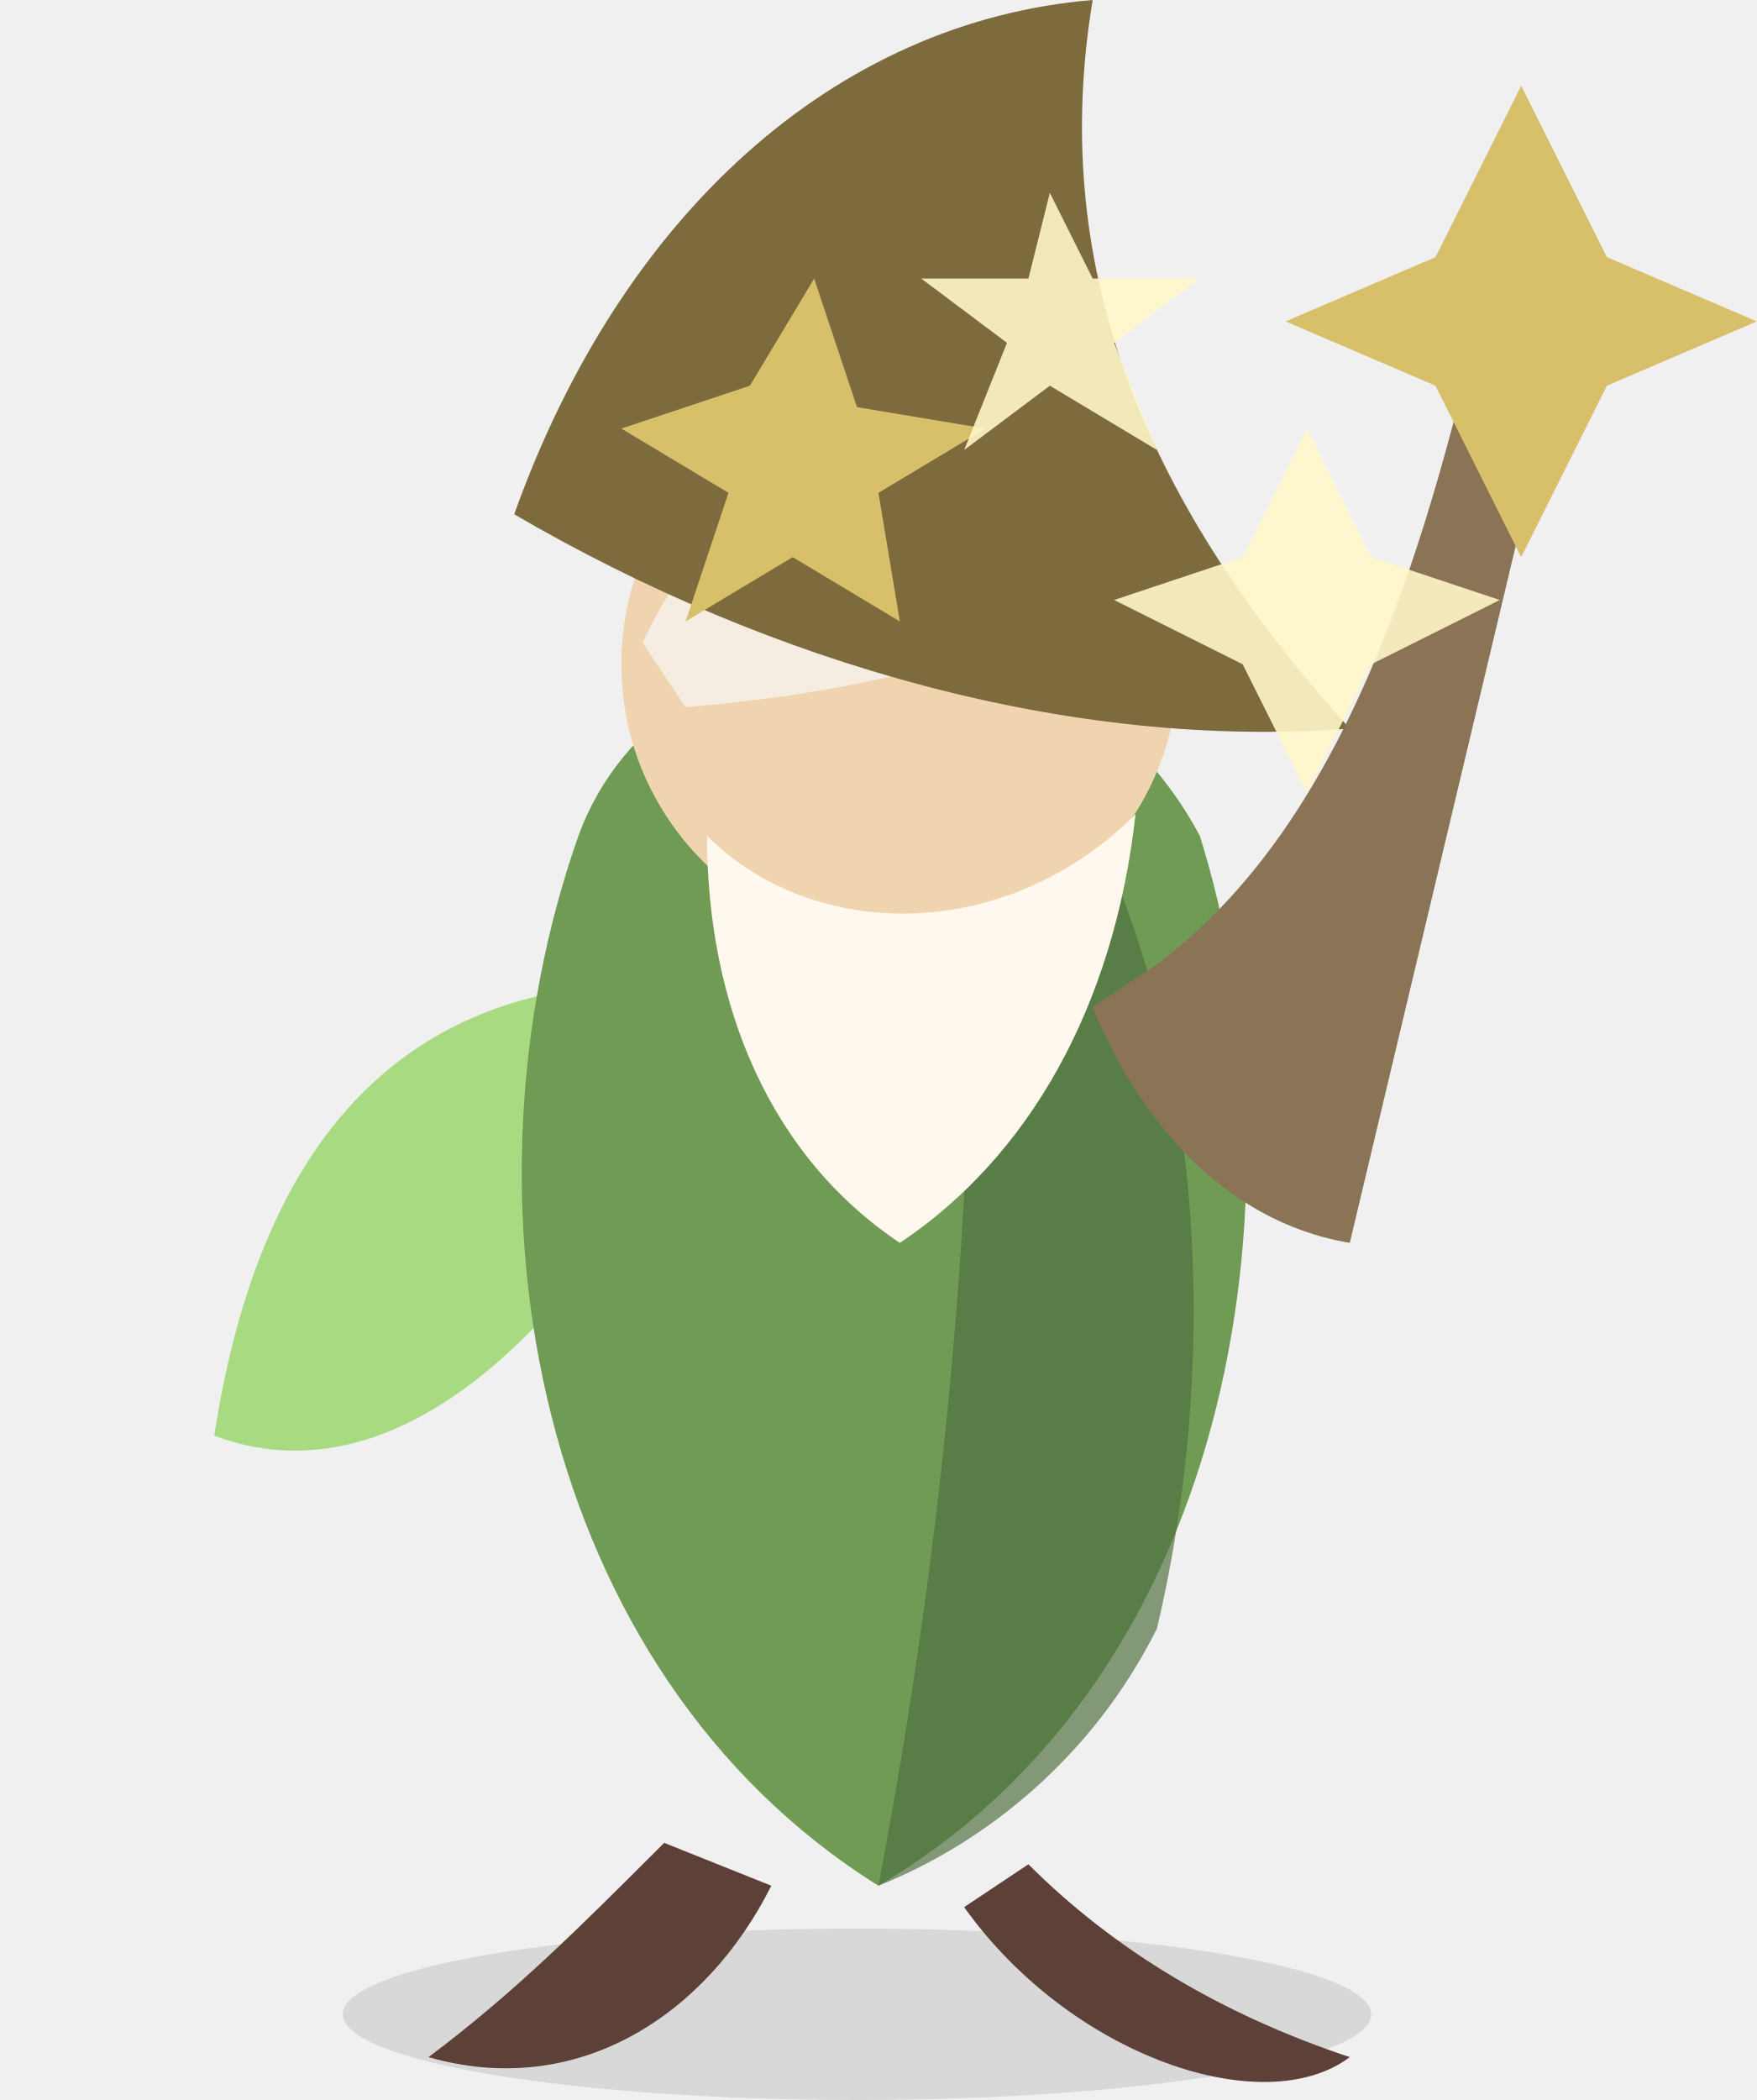
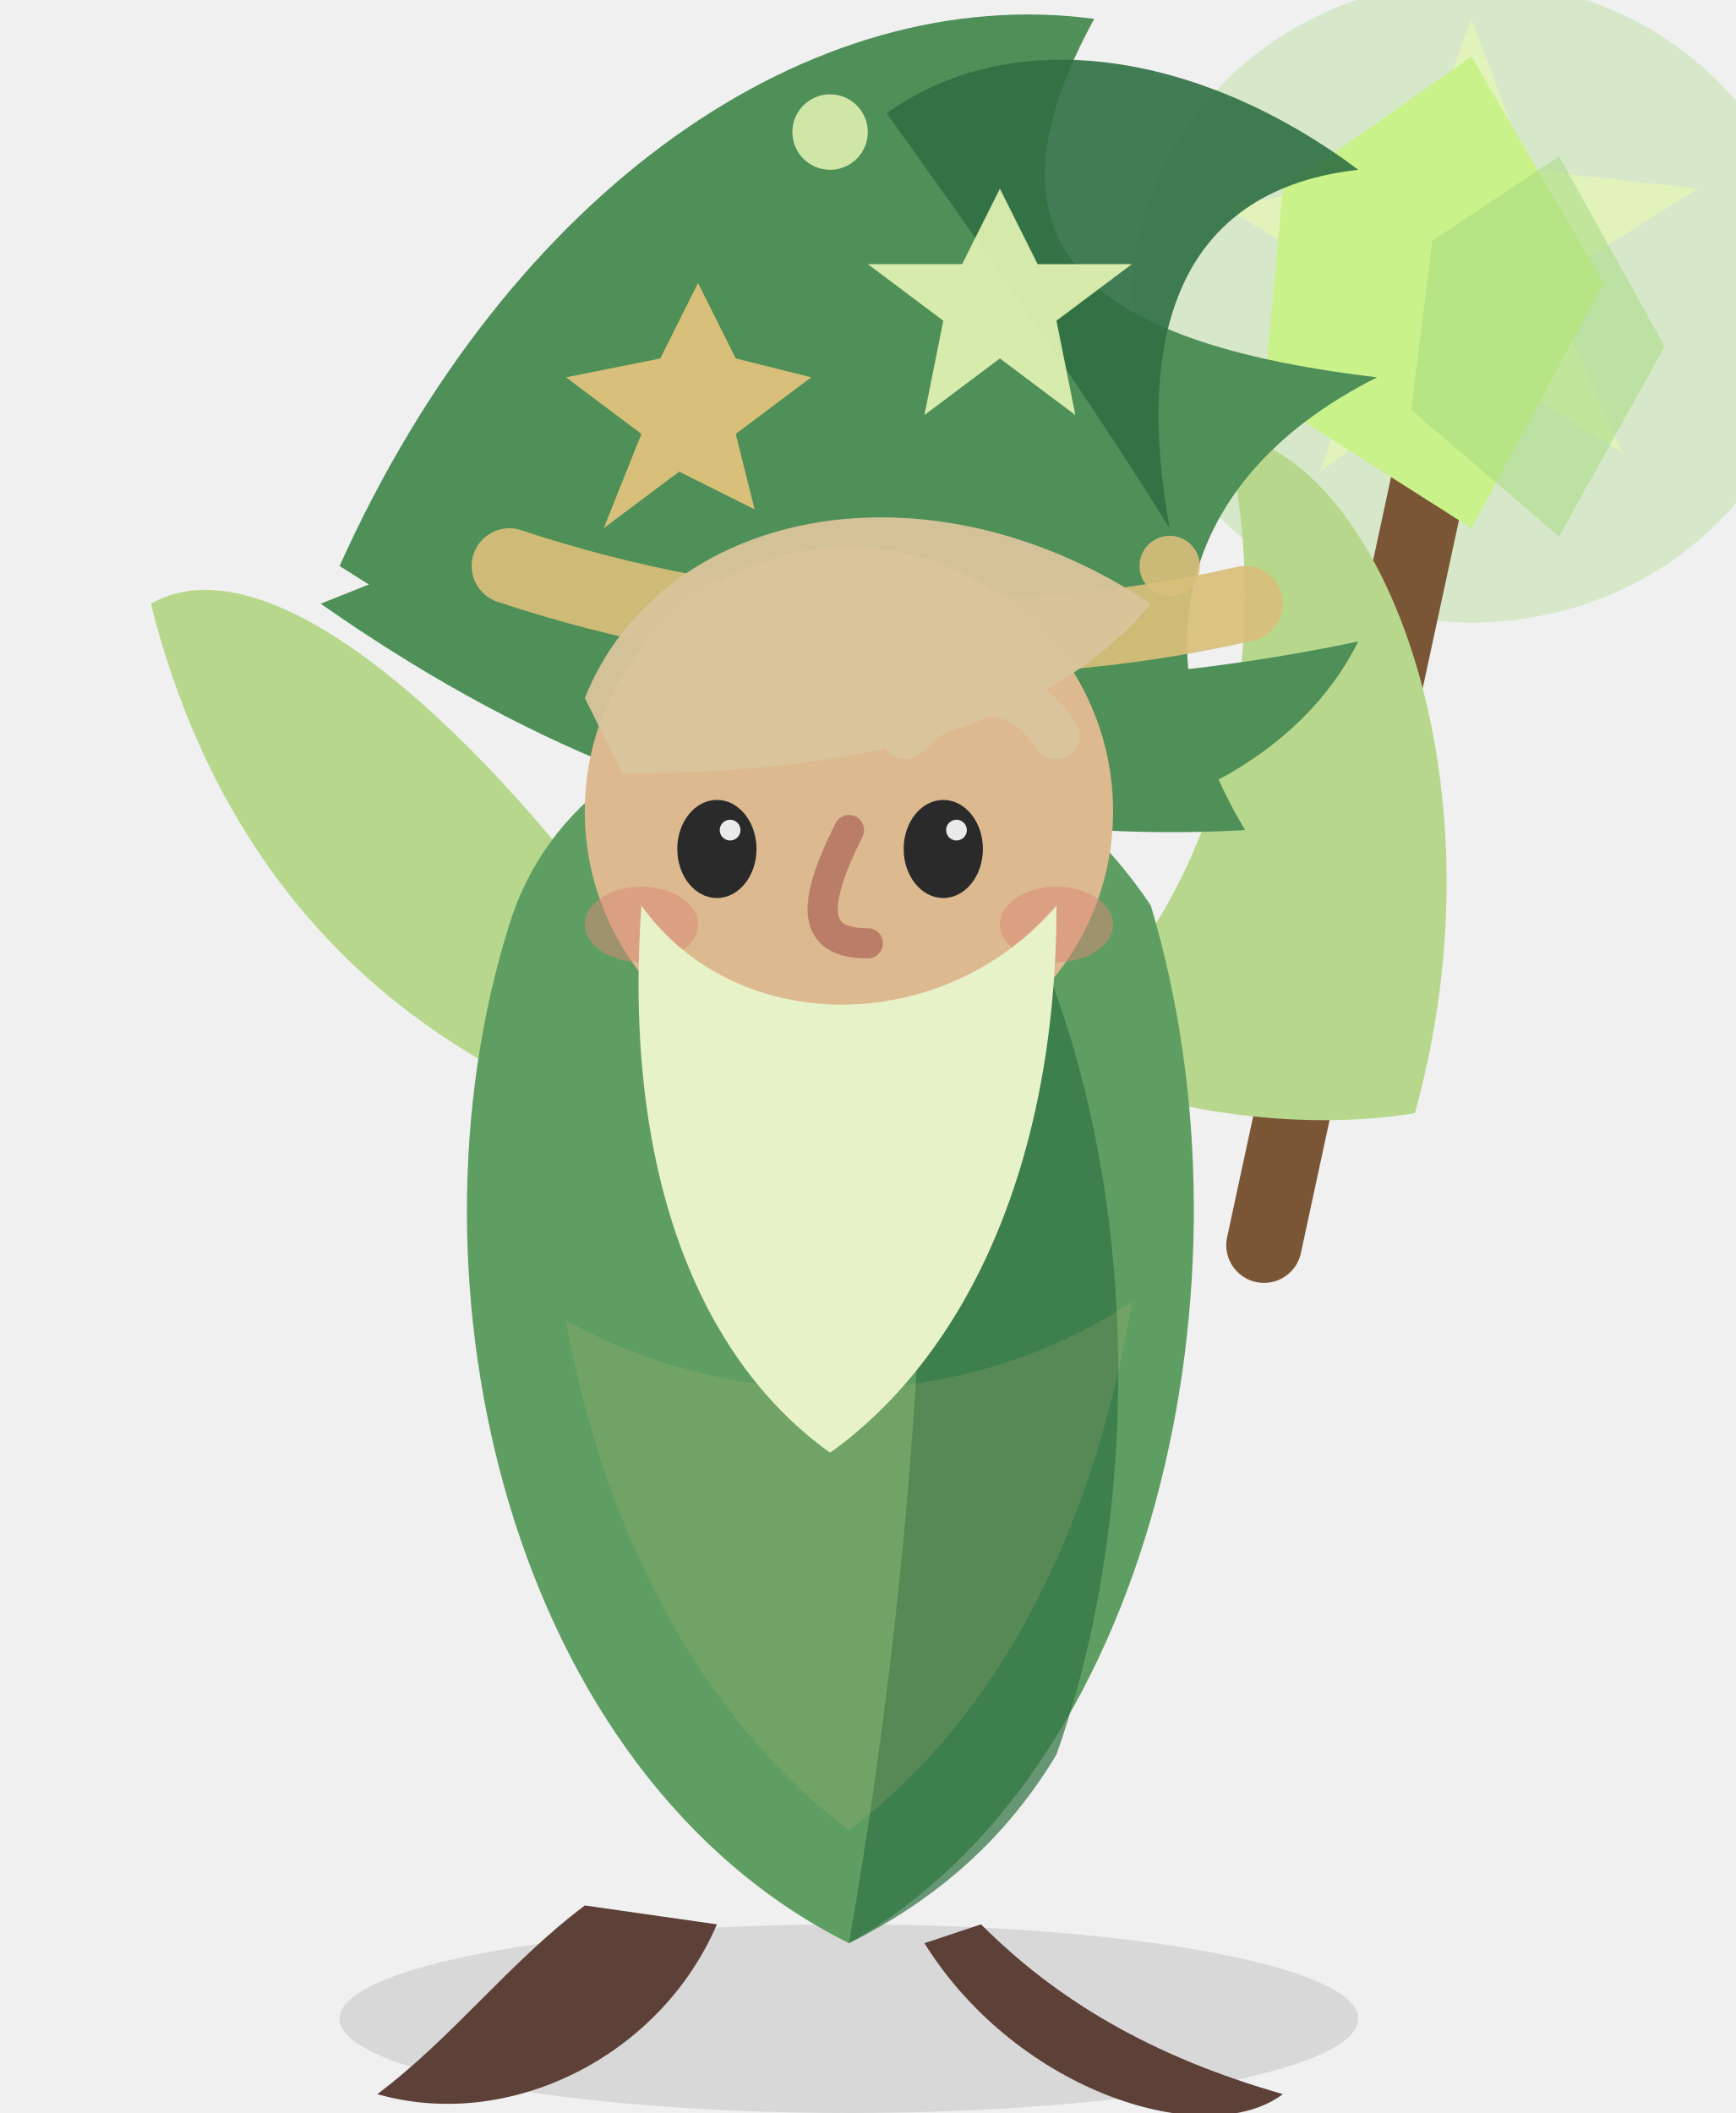
- <svg xmlns="http://www.w3.org/2000/svg" width="82" height="98" viewBox="0 0 82 98">
-   <ellipse cx="40" cy="94" rx="24" ry="4" fill="#000000" opacity="0.1" />
-   <path d="M28 46C18 47 12 54 10 67C18 70 26 63 32 52Z" fill="#a8da82" />
-   <path d="M27 39C31 28 49 26 56 39C61 55 58 78 41 88C25 78 21 56 27 39Z" fill="#6f9b55" />
-   <path d="M45 30C55 40 58 59 54 76C51 82 46 86 41 88C45 67 46 48 45 30Z" fill="#4f6f3f" opacity="0.68" />
-   <circle cx="42" cy="31" r="13" fill="#f0d4b0" />
-   <path d="M30 30C34 21 45 17 55 23C52 29 44 32 32 33Z" fill="#f6f0e8" opacity="0.9" />
-   <path d="M33 39C38 44 47 44 53 38C52 47 48 54 42 58C36 54 33 47 33 39Z" fill="#fff8ee" />
-   <circle cx="47" cy="30" r="1.4" fill="#2a2a2a" />
-   <path d="M24 24C29 10 39 1 51 0C49 12 53 23 63 34C50 35 36 31 24 24Z" fill="#7d6a3d" />
-   <path d="M35 18L38 13L40 19L46 20L41 23L42 29L37 26L32 29L34 23L29 20Z" fill="#d8c06a" />
-   <path d="M49 9L51 13L56 13L52 16L54 21L49 18L45 21L47 16L43 13L48 13Z" fill="#fff6c8" opacity="0.9" />
-   <path d="M54 45C62 39 66 28 69 15L73 16L63 58C57 57 53 52 51 47Z" fill="#8b7355" />
-   <path d="M71 4L75 12L82 15L75 18L71 26L67 18L60 15L67 12Z" fill="#d8c06a" />
-   <path d="M61 20L64 26L70 28L64 31L61 37L58 31L52 28L58 26Z" fill="#fff6c8" opacity="0.9" />
-   <path d="M31 86C27 90 24 93 20 96C27 98 33 94 36 88Z" fill="#5d4037" />
-   <path d="M48 87C52 91 57 94 63 96C59 99 50 96 45 89Z" fill="#5d4037" />
+ <svg xmlns="http://www.w3.org/2000/svg" width="92" height="112" viewBox="0 0 92 112">
+   <ellipse cx="45" cy="107" rx="27" ry="5" fill="#000000" opacity="0.1" />
+   <ellipse cx="78" cy="16" rx="18" ry="17" fill="#a8da82" opacity="0.34" />
+   <path d="M78 1L81 9L90 10L82 15L86 24L78 19L70 25L73 16L65 11L75 9Z" fill="#e6f6b5" opacity="0.7" />
+   <path d="M67 66L78 15" fill="none" stroke="#7a5636" stroke-width="4" stroke-linecap="round" />
+   <path d="M78 3L85 15L78 28L67 21L68 10Z" fill="#c9f28a" />
+   <path d="M72 19L77 28L72 37L65 31L66 23Z" fill="#a8da82" opacity="0.55" transform="translate(2 -13) scale(1.12)" />
+   <path d="M29 58C18 53 11 44 8 32C15 28 28 41 37 55Z" fill="#b7d88c" />
+   <path d="M55 56C64 49 68 36 65 23C73 24 80 41 75 59C69 60 61 59 55 56Z" fill="#b7d88c" />
+   <path d="M27 49C31 36 51 33 61 48C67 68 61 94 45 103C27 94 21 68 27 49Z" fill="#5f9e63" />
+   <path d="M48 39C60 52 62 76 56 93C53 98 49 101 45 103C49 80 50 58 48 39Z" fill="#327345" opacity="0.72" />
+   <path d="M30 70C39 75 51 75 60 69C58 81 53 91 45 97C37 91 32 81 30 70Z" fill="#d8bf7a" opacity="0.16" />
+   <path d="M18 30C27 10 43 -1 58 1C52 12 56 18 73 20C63 25 60 34 66 44C48 45 32 39 18 30Z" fill="#4f8f58" />
+   <path d="M47 6C54 1 64 3 72 9C63 10 60 17 62 28C57 20 52 13 47 6Z" fill="#2f6f43" opacity="0.9" />
+   <path d="M35 19L37 15L39 19L43 20L39 23L40 27L36 25L32 28L34 23L30 20Z" fill="#d8bf7a" />
+   <path d="M53 10L55 14L60 14L56 17L57 22L53 19L49 22L50 17L46 14L51 14Z" fill="#e6f6b5" opacity="0.9" />
+   <circle cx="44" cy="7" r="2" fill="#e6f6b5" opacity="0.85" />
+   <circle cx="62" cy="30" r="1.6" fill="#d8bf7a" opacity="0.9" />
+   <path d="M22 30C35 36 53 38 72 34C69 40 62 44 51 45C38 44 27 39 17 32Z" fill="#4f8f58" />
+   <path d="M27 30C39 34 53 35 66 32" fill="none" stroke="#d8bf7a" stroke-width="4" stroke-linecap="round" opacity="0.92" />
+   <circle cx="45" cy="43" r="14" fill="#ddb98f" />
+   <path d="M31 37C35 27 49 24 61 32C56 38 47 41 33 41Z" fill="#d9c49b" opacity="0.95" />
+   <ellipse cx="38" cy="45" rx="2.1" ry="2.6" fill="#2a2a2a" />
+   <ellipse cx="50" cy="45" rx="2.1" ry="2.6" fill="#2a2a2a" />
+   <circle cx="38.7" cy="44" r="0.55" fill="#ffffff" opacity="0.9" />
+   <circle cx="50.7" cy="44" r="0.55" fill="#ffffff" opacity="0.9" />
+   <path d="M35 39C38 36 41 36 43 39" fill="none" stroke="#d9c49b" stroke-width="2.5" stroke-linecap="round" />
+   <path d="M48 39C51 36 54 36 56 39" fill="none" stroke="#d9c49b" stroke-width="2.5" stroke-linecap="round" />
+   <ellipse cx="34" cy="49" rx="3" ry="2" fill="#d98975" opacity="0.52" />
+   <ellipse cx="56" cy="49" rx="3" ry="2" fill="#d98975" opacity="0.52" />
+   <path d="M45 44C43 48 43 50 46 50" fill="none" stroke="#b97d68" stroke-width="1.6" stroke-linecap="round" />
+   <path d="M34 48C39 55 50 55 56 48C56 62 51 72 44 77C37 72 33 62 34 48Z" fill="#e8f2c9" />
+   <path d="M31 101C27 104 24 108 20 111C27 113 35 109 38 102Z" fill="#5d4037" />
+   <path d="M52 102C56 106 61 109 68 111C64 114 54 111 49 103Z" fill="#5d4037" />
</svg>
